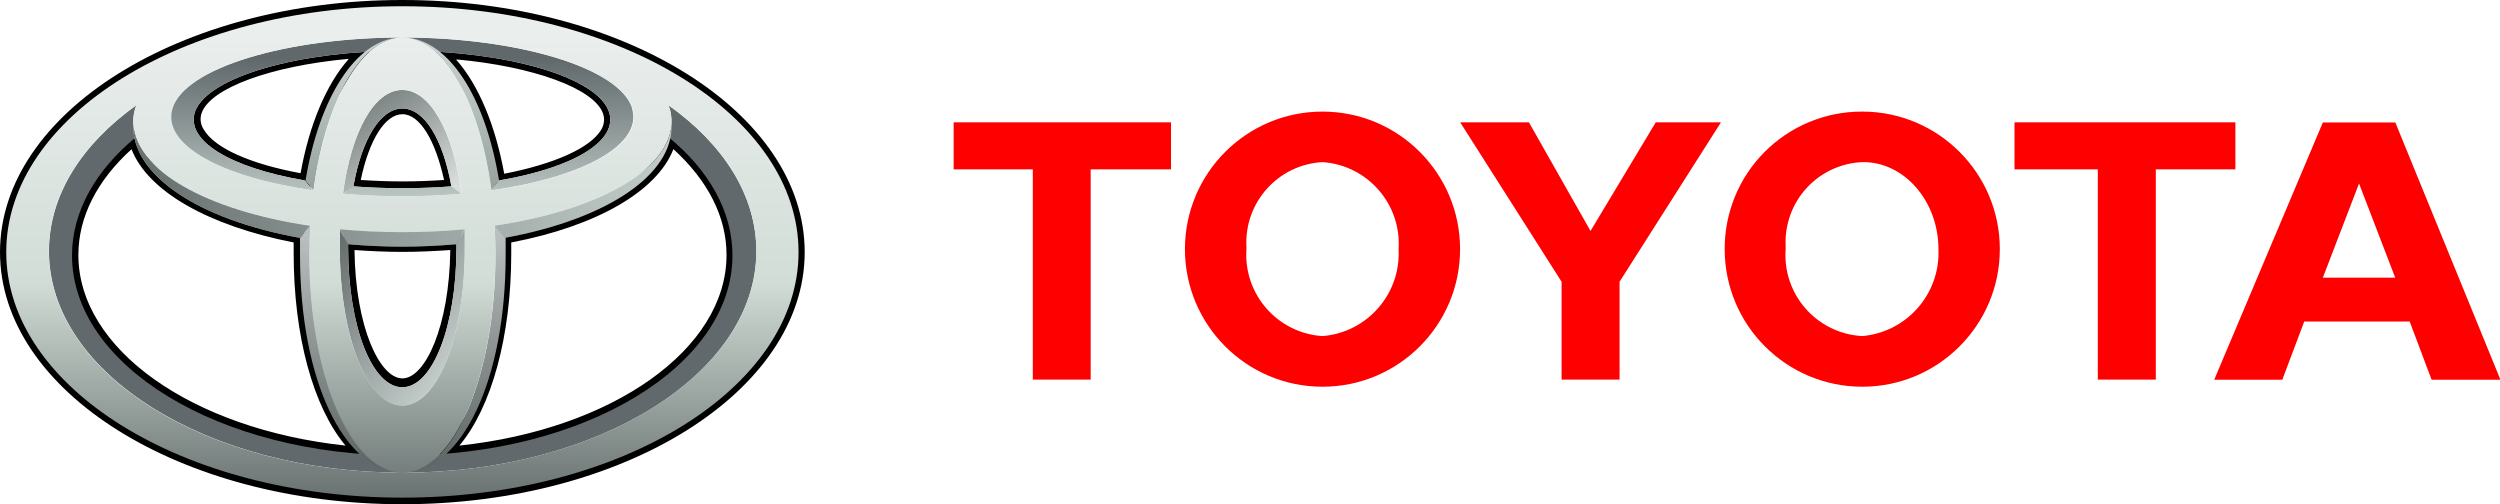
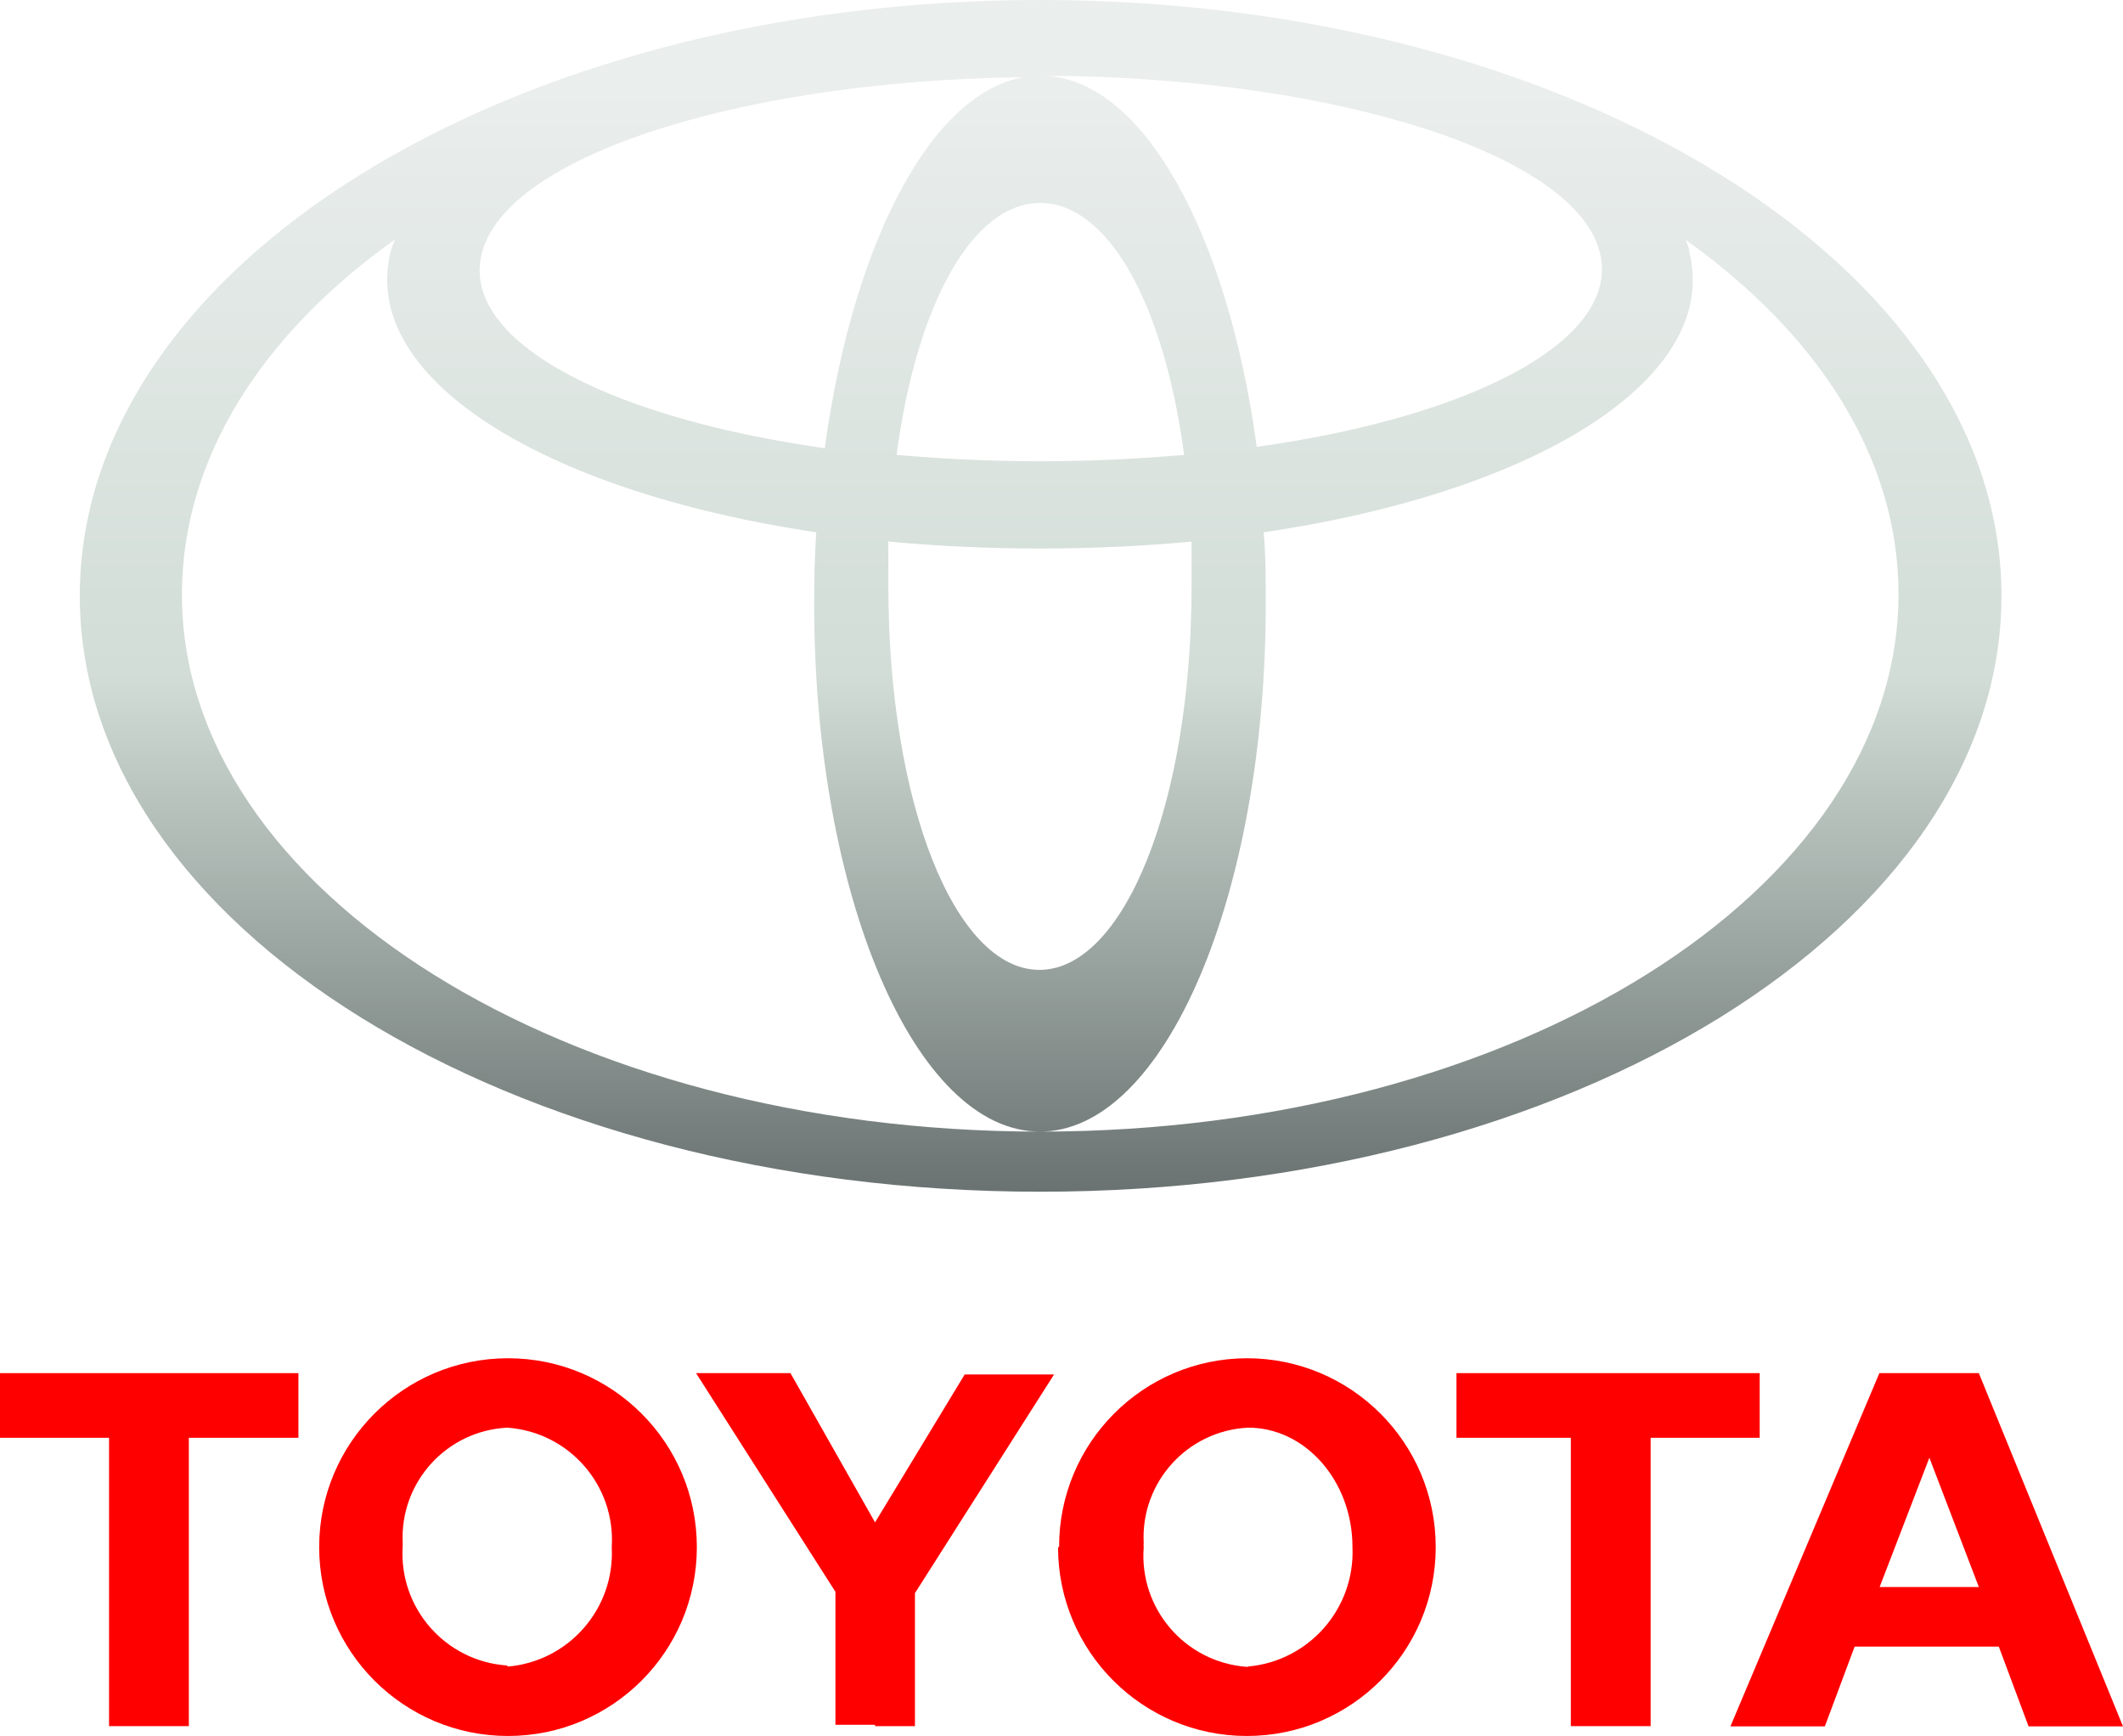
- <svg xmlns="http://www.w3.org/2000/svg" viewBox="0 0 228.07 45.94">
+ <svg xmlns="http://www.w3.org/2000/svg" viewBox="0 0 79.82 65.26">
  <defs>
-     <style>.cls-1{fill:url(#Unbenannter_Verlauf_9);}.cls-2{fill:red;}.cls-3{fill:#ebeeec;}.cls-4{fill:url(#Unbenannter_Verlauf_2);}.cls-5{fill:url(#Unbenannter_Verlauf_3);}.cls-6{fill:url(#Unbenannter_Verlauf_4);}.cls-7{fill:url(#Unbenannter_Verlauf_5);}.cls-8{fill:url(#Unbenannter_Verlauf_6);}.cls-9{fill:url(#Unbenannter_Verlauf_7);}.cls-10{fill:#c3cecb;}.cls-11{fill:url(#Unbenannter_Verlauf_8);}</style>
-     <linearGradient id="Unbenannter_Verlauf_9" x1="-204.49" y1="536.17" x2="-204.49" y2="535.63" gradientTransform="matrix(64.55, 0, 0, -33.55, 13236.01, 17961.81)" gradientUnits="userSpaceOnUse">
-       <stop offset="0" stop-color="#eaeeed" />
-       <stop offset="1" stop-color="#61696c" />
-     </linearGradient>
-     <linearGradient id="Unbenannter_Verlauf_2" x1="-204.98" y1="529.54" x2="-204.98" y2="528.56" gradientTransform="matrix(42.17, 0, 0, -14.48, 8680.14, 7673.01)" gradientUnits="userSpaceOnUse">
-       <stop offset="0" stop-color="#60686b" />
-       <stop offset="1" stop-color="#c5d1cd" />
-     </linearGradient>
-     <linearGradient id="Unbenannter_Verlauf_3" x1="-209.59" y1="524.21" x2="-208.86" y2="523.24" gradientTransform="matrix(10.82, 0, 0, -9.46, 2298.7, 4968.53)" gradientUnits="userSpaceOnUse">
-       <stop offset="0" stop-color="#707978" />
-       <stop offset="1" stop-color="#d9dedc" />
-     </linearGradient>
-     <linearGradient id="Unbenannter_Verlauf_4" x1="-209.18" y1="530.61" x2="-208.28" y2="529.65" gradientTransform="matrix(11.45, 0, 0, -16.09, 2426.72, 8558.93)" gradientUnits="userSpaceOnUse">
-       <stop offset="0" stop-color="#67706f" />
-       <stop offset="1" stop-color="#d6dedc" />
-     </linearGradient>
-     <linearGradient id="Unbenannter_Verlauf_5" x1="-206.97" y1="529.17" x2="-206.97" y2="528.17" gradientTransform="matrix(17.67, 0, 0, -13.93, 3694.25, 7375.3)" gradientUnits="userSpaceOnUse">
-       <stop offset="0" stop-color="#cad3d0" />
-       <stop offset="1" stop-color="#95a09c" />
-     </linearGradient>
-     <linearGradient id="Unbenannter_Verlauf_6" x1="-206.77" y1="533.04" x2="-206.77" y2="532.06" gradientTransform="matrix(18.75, 0, 0, -22.52, 3912.86, 12025.68)" gradientUnits="userSpaceOnUse">
-       <stop offset="0" stop-color="#b9bebe" />
-       <stop offset="1" stop-color="#586160" />
-     </linearGradient>
-     <linearGradient id="Unbenannter_Verlauf_7" x1="-204.39" y1="536.19" x2="-204.39" y2="535.2" gradientTransform="matrix(72.28, 0, 0, -44.8, 14810.69, 24025.02)" gradientUnits="userSpaceOnUse">
+     <style>.cls-1{fill:red;}.cls-2{fill:url(#Unbenannter_Verlauf_7);}</style>
+     <linearGradient id="Unbenannter_Verlauf_7" x1="-741.41" y1="535.62" x2="-741.41" y2="534.63" gradientTransform="matrix(72.28, 0, 0, -44.8, 53631.52, 23999.09)" gradientUnits="userSpaceOnUse">
      <stop offset="0" stop-color="#eaeeed" />
      <stop offset="0.5" stop-color="#d2ddd7" />
      <stop offset="1" stop-color="#5b6463" />
    </linearGradient>
-     <linearGradient id="Unbenannter_Verlauf_8" x1="-205.28" y1="526.17" x2="-204.28" y2="526.17" gradientTransform="matrix(49.11, 0, 0, -11.19, 10094.06, 5906.37)" gradientUnits="userSpaceOnUse">
-       <stop offset="0" stop-color="#687170" />
-       <stop offset="1" stop-color="#687170" stop-opacity="0" />
-     </linearGradient>
  </defs>
  <g id="Ebene_2" data-name="Ebene 2">
    <g id="Ebene_1-2" data-name="Ebene 1">
-       <path id="path2843" d="M36.71,0C16.47,0,0,10.3,0,23s16.47,23,36.71,23,36.7-10.31,36.7-23S57,0,36.71,0Zm0,1.13c19.62,0,35.58,9.8,35.58,21.84s-16,21.84-35.58,21.84S1.13,35,1.13,23,17.09,1.13,36.71,1.13ZM35,4.06l-1.77.12C24.65,4.7,18.41,7,17.34,10a3,3,0,0,0-.17.94,3,3,0,0,0,.43,1.5c1.2,2,4.9,3.7,10.16,4.6l.56.09.1-.55c.86-5.28,2.76-9.42,5.21-11.38Zm3.4,0,1.38,1.12c2.44,2,4.34,6.1,5.21,11.38l.09.55.56-.09c5.26-.9,9-2.57,10.15-4.6A2.8,2.8,0,0,0,56.07,10C55,7,48.77,4.7,40.17,4.18ZM31.78,5.42c-2,2.27-3.56,5.93-4.36,10.38-4.58-.84-7.87-2.3-8.84-4a1.68,1.68,0,0,1-.18-1.5c.82-2.28,6.34-4.28,13.38-4.93Zm9.86,0c7,.64,12.56,2.65,13.37,4.93a1.63,1.63,0,0,1,.1.57,1.9,1.9,0,0,1-.27.93c-1,1.65-4.27,3.11-8.84,4-.81-4.44-2.35-8.11-4.36-10.38ZM36.71,9.29c-2.31,0-4.19,2.84-5,7.6l-.11.61.62.05c1.48.11,3,.17,4.53.17s3-.06,4.53-.17l.62-.05-.12-.61c-.84-4.75-2.73-7.6-5-7.6Zm0,1.13c1.58,0,3,2.36,3.8,6-1.25.08-2.52.13-3.8.13s-2.56-.05-3.8-.13c.77-3.68,2.23-6,3.8-6ZM12.62,11.59l-.71.6C8.05,15.42,6,19.26,6,23.3,6,32.8,17.59,40.82,33,42l1.71.13L33.35,41C30,38.11,27.9,31.28,27.9,23.16l0-1.91-.47-.1C19.39,19.7,13.64,16.3,12.82,12.5Zm48.17,0-.2.91C59.77,16.3,54,19.7,46,21.15l-.47.09,0,1.92c0,8.11-2.1,14.94-5.46,17.82l-1.3,1.12L40.47,42C55.83,40.82,67.41,32.8,67.41,23.3c0-4-2-7.88-5.9-11.11Zm-48.8,2c1.48,3.85,7,7,14.8,8.53,0,.44,0,1,0,1,0,7.52,1.78,14,4.73,17.53-14-1.5-24.37-8.8-24.37-17.39,0-3.46,1.69-6.78,4.86-9.66Zm49.43,0c3.17,2.89,4.86,6.2,4.86,9.67,0,8.59-10.38,15.9-24.37,17.39,2.94-3.51,4.73-10,4.73-17.53,0,0,0-.55,0-1,7.81-1.49,13.32-4.69,14.8-8.53Zm-30.2,8v.82c0,7.54,2.36,13.23,5.5,13.23s5.5-5.69,5.5-13.23v-.82l-.61,0c-1.6.14-3.24.21-4.89.21s-3.3-.07-4.88-.21Zm1.12,1.22c1.43.1,2.9.17,4.37.17s2.93-.07,4.37-.17c-.09,7-2.3,11.71-4.37,11.71s-4.29-4.69-4.37-11.71Z" />
-       <path id="path2875" class="cls-1" d="M61,9.61c0,.14.1.28.14.43A4.28,4.28,0,0,1,61,12.52c3.66,3,5.82,6.75,5.82,10.78,0,10.08-13.49,18.25-30.13,18.25S6.57,33.38,6.57,23.3c0-4,2.16-7.76,5.82-10.78a4.36,4.36,0,0,1-.1-2.48,2.32,2.32,0,0,1,.18-.46c-5,3.56-8,8.22-8,13.34,0,11.16,14.45,20.2,32.27,20.2S69,34.08,69,22.92c0-5.1-3-9.76-8-13.31" />
      <g id="g2597">
-         <path id="path2831" class="cls-2" d="M157.34,22.73a12.5,12.5,0,0,1,12.48-12.55h.08a12.55,12.55,0,1,1-12.56,12.55Zm12.56,7.93a7.63,7.63,0,0,0,6.94-7.93c0-4.42-3.17-8-6.94-7.94a7.31,7.31,0,0,0-7,7.64c0,.1,0,.2,0,.3a7.4,7.4,0,0,0,6.85,7.92h.09" />
-         <path id="path2833" class="cls-2" d="M196.67,15.45V34.63h-5.29V15.45h-7.6V11.16h20.15v4.29h-7.27" />
-         <path id="path2835" class="cls-2" d="M210.21,29.33h0l-2,5.31H202l9.91-23.47h6.61l9.59,23.47h-6.28l-2-5.31Zm5-4h3.3l-3.3-8.59-3.3,8.59h3.3" />
-         <path id="path2837" class="cls-2" d="M99.5,15.45V34.63H94.22V15.45H87V11.16h19.83v4.29H99.5" />
-         <path id="path2839" class="cls-2" d="M108.1,22.73a12.55,12.55,0,1,1,12.55,12.55A12.55,12.55,0,0,1,108.1,22.73Zm12.55,7.93a7.56,7.56,0,0,0,6.94-7.93,7.46,7.46,0,0,0-6.94-7.94,7.35,7.35,0,0,0-6.94,7.73,1.48,1.48,0,0,0,0,.21,7.44,7.44,0,0,0,6.92,7.93h0" />
-         <path id="path2841" class="cls-2" d="M145.11,34.63h2.64V25.7L157,11.16h-5.95l-5.95,9.91-5.62-9.91h-6.27l9.25,14.54v8.93h2.64" />
+         <path id="path2831" class="cls-1" d="M39.82,58.16a7.08,7.08,0,0,1,7.06-7.1h0a7.1,7.1,0,1,1-7.1,7.1Zm7.1,4.49a4.32,4.32,0,0,0,3.93-4.49c0-2.5-1.79-4.5-3.93-4.49A4.13,4.13,0,0,0,43,58a.91.91,0,0,0,0,.17,4.19,4.19,0,0,0,3.87,4.49h.05" />
+         <path id="path2833" class="cls-1" d="M62.06,54.05V64.89h-3V54.05h-4.3V51.62h11.4v2.43H62.06" />
+         <path id="path2835" class="cls-1" d="M69.73,61.9h0l-1.12,3H65.06l5.6-13.28H74.4L79.82,64.9H76.27l-1.12-3Zm2.81-2.24H74.4L72.54,54.8l-1.87,4.86h1.87" />
+         <path id="path2837" class="cls-1" d="M7.1,54.05V64.89h-3V54.05H0V51.62H11.22v2.43H7.1" />
+         <path id="path2839" class="cls-1" d="M12,58.16a7.1,7.1,0,1,1,7.1,7.1,7.1,7.1,0,0,1-7.1-7.1Zm7.1,4.49A4.28,4.28,0,0,0,23,58.16a4.23,4.23,0,0,0-3.93-4.49A4.14,4.14,0,0,0,15.14,58v.12a4.22,4.22,0,0,0,3.92,4.49h0" />
+         <path id="path2841" class="cls-1" d="M32.9,64.89h1.5v-5l5.23-8.22H36.27L32.9,57.23l-3.18-5.61H26.17l5.24,8.22v5H32.9" />
      </g>
-       <path id="path2885" class="cls-3" d="M41.19,17c-1.42.11-2.92.17-4.48.17s-3.06-.06-4.49-.17h0l-.93.68c1.72.15,3.53.23,5.42.23s3.7-.08,5.42-.23ZM57.68,9.91c-1.13-3.74-10.47-6.49-21-6.49s-19.83,2.75-21,6.49c-1,3.25,4.39,6.26,12.86,7.45l-.74-.9c-6.85-1.17-10.92-3.65-10-6.3C19,7,27.28,4.63,36.71,4.63S54.41,7,55.54,10.16c.94,2.64-3.13,5.13-10,6.3l-.74.9c8.47-1.19,13.84-4.2,12.86-7.45" />
-       <path id="path2895" class="cls-4" d="M41.19,17c-1.42.11-2.92.17-4.48.17s-3.06-.06-4.49-.17h0l-.93.68c1.72.15,3.53.23,5.42.23s3.7-.08,5.42-.23ZM57.68,9.91c-1.13-3.74-10.47-6.49-21-6.49s-19.83,2.75-21,6.49c-1,3.25,4.39,6.26,12.86,7.45l-.74-.9c-6.85-1.17-10.92-3.65-10-6.3C19,7,27.28,4.63,36.71,4.63S54.41,7,55.54,10.16c.94,2.64-3.13,5.13-10,6.3l-.74.9c8.47-1.19,13.84-4.2,12.86-7.45" />
-       <path id="path2905" class="cls-3" d="M32.24,17c.78-4.37,2.49-7.1,4.47-7.1s3.68,2.73,4.47,7.1h0l.92.67c-.78-5.77-2.9-9.46-5.41-9.46s-4.63,3.69-5.41,9.46l.92-.67h0" />
-       <path id="path2915" class="cls-5" d="M32.24,17c.78-4.37,2.49-7.1,4.47-7.1s3.68,2.73,4.47,7.1h0l.92.67c-.78-5.77-2.9-9.46-5.41-9.46s-4.63,3.69-5.41,9.46l.92-.67h0" />
-       <path id="path2925" class="cls-3" d="M42.4,20.93l-.76,1.36v.3c0,7.25-2.21,12.74-4.94,12.74s-4.94-5.49-4.94-12.74v-.33L31,20.93c0,.54,0,1.09,0,1.66C31,30.8,33.54,37,36.7,37s5.72-6.22,5.72-14.43c0-.57,0-1.12,0-1.66" />
-       <path id="path2935" class="cls-6" d="M42.4,20.93l-.76,1.36v.3c0,7.25-2.21,12.74-4.94,12.74s-4.94-5.49-4.94-12.74v-.33L31,20.93c0,.54,0,1.09,0,1.66C31,30.8,33.54,37,36.7,37s5.72-6.22,5.72-14.43c0-.57,0-1.12,0-1.66" />
-       <path id="path2945" class="cls-7" d="M36.33,3.43c-3.91.32-7.21,5.48-8.46,13.05l.72.89h0c1.05-7.78,4.1-13.58,7.74-13.93Zm.73,0c3.65.36,6.7,6.16,7.75,13.93h0l.72-.88C44.29,8.89,41,3.73,37.06,3.43Z" />
-       <path id="path2985" class="cls-8" d="M28.29,20.6l-.92,1.1c0,.52,0,1,0,1.57,0,11.43,4,19.6,9.13,19.85-4.57-.3-8.24-9.08-8.24-19.85,0-.9,0-1.79.08-2.67Zm16.83,0c.05.88.08,1.76.08,2.67C45.2,34,41.53,42.82,37,43.12c5.14-.26,9.13-8.42,9.13-19.85,0-.53,0-1.05,0-1.57l-.92-1.1Z" />
-       <path id="path3029" class="cls-9" d="M36.71.57C16.75.57.57,10.6.57,23s16.18,22.4,36.14,22.4,36.14-10,36.14-22.4S56.67.57,36.71.57Zm0,2.85c10.5,0,19.83,2.75,21,6.5,1,3.25-4.39,6.25-12.86,7.45-1.08-8-4.31-13.95-8.11-13.95Zm0,0c-3.8,0-7,5.92-8.11,13.94-8.47-1.19-13.84-4.2-12.86-7.45,1.13-3.74,10.47-6.49,21-6.49Zm0,4.78c2.5,0,4.63,3.69,5.41,9.46-1.71.16-3.52.24-5.41.24s-3.7-.08-5.41-.24c.78-5.77,2.9-9.46,5.41-9.46ZM12.45,9.58a2.51,2.51,0,0,0-.16.46c-1.19,4.69,5.55,9,16,10.55-.05.88-.08,1.77-.08,2.68,0,11,3.8,19.85,8.49,19.85s8.49-8.89,8.49-19.85c0-.91,0-1.8-.07-2.68,10.45-1.53,17.19-5.86,16-10.55A3.06,3.06,0,0,0,61,9.61c5,3.55,8,8.21,8,13.3,0,11.17-14.46,20.21-32.28,20.21s-32.27-9-32.27-20.21c0-5.11,3-9.77,8-13.33ZM31,20.93c1.81.17,3.71.26,5.69.26s3.88-.09,5.69-.26c0,.54,0,1.1,0,1.66C42.43,30.8,39.87,37,36.71,37S31,30.8,31,22.59c0-.57,0-1.12,0-1.66Z" />
-       <path id="path3089" class="cls-10" d="M31,20.92h0l.78,1.36c1.58.14,3.22.22,4.92.22s3.35-.08,4.94-.22l.75-1.36h0c-1.81.17-3.72.26-5.7.26S32.82,21.09,31,20.92ZM61.26,11.3c-.2,4.19-6.63,7.89-16.14,9.29h0l.93,1.11C55.36,20,61.48,15.93,61.26,11.31Zm-49.1,0c-.22,4.63,5.9,8.73,15.2,10.4l.93-1.1h0c-9.51-1.4-15.94-5.1-16.14-9.29" />
-       <path id="path3099" class="cls-11" d="M31,20.92h0l.78,1.36c1.58.14,3.22.22,4.92.22s3.35-.08,4.94-.22l.75-1.36h0c-1.81.17-3.72.26-5.7.26S32.82,21.09,31,20.92ZM61.26,11.3c-.2,4.19-6.63,7.89-16.14,9.29h0l.93,1.11C55.36,20,61.48,15.93,61.26,11.31Zm-49.1,0c-.22,4.63,5.9,8.73,15.2,10.4l.93-1.1h0c-9.51-1.4-15.94-5.1-16.14-9.29" />
+       <path id="path3029" class="cls-2" d="M39.11,0C19.15,0,3,10,3,22.4S19.15,44.8,39.11,44.8s36.14-10,36.14-22.4S59.07,0,39.11,0Zm0,2.85c10.5,0,19.84,2.75,21,6.5,1,3.25-4.39,6.26-12.86,7.45-1.08-8-4.3-13.95-8.11-13.95Zm0,0c-3.8,0-7,5.92-8.1,14-8.47-1.2-13.85-4.2-12.86-7.45,1.13-3.75,10.47-6.5,21-6.5Zm0,4.78c2.51,0,4.64,3.69,5.41,9.47-1.71.15-3.52.24-5.41.24s-3.7-.09-5.4-.24c.77-5.78,2.9-9.47,5.4-9.47ZM14.86,9a2.45,2.45,0,0,0-.17.45c-1.18,4.69,5.55,9,16,10.56-.06.87-.08,1.77-.08,2.67,0,11,3.8,19.86,8.49,19.86s8.49-8.89,8.49-19.86c0-.9,0-1.8-.08-2.67,10.46-1.54,17.19-5.87,16-10.56,0-.14-.08-.28-.13-.43,5,3.56,8,8.21,8,13.31,0,11.16-14.45,20.21-32.27,20.21S6.84,33.51,6.84,22.35c0-5.11,3-9.78,8-13.34ZM33.43,20.36c1.81.17,3.71.26,5.68.26s3.88-.09,5.69-.26c0,.54,0,1.1,0,1.67,0,8.21-2.56,14.43-5.72,14.43S33.4,30.24,33.4,22c0-.57,0-1.13,0-1.67Z" />
    </g>
  </g>
</svg>
